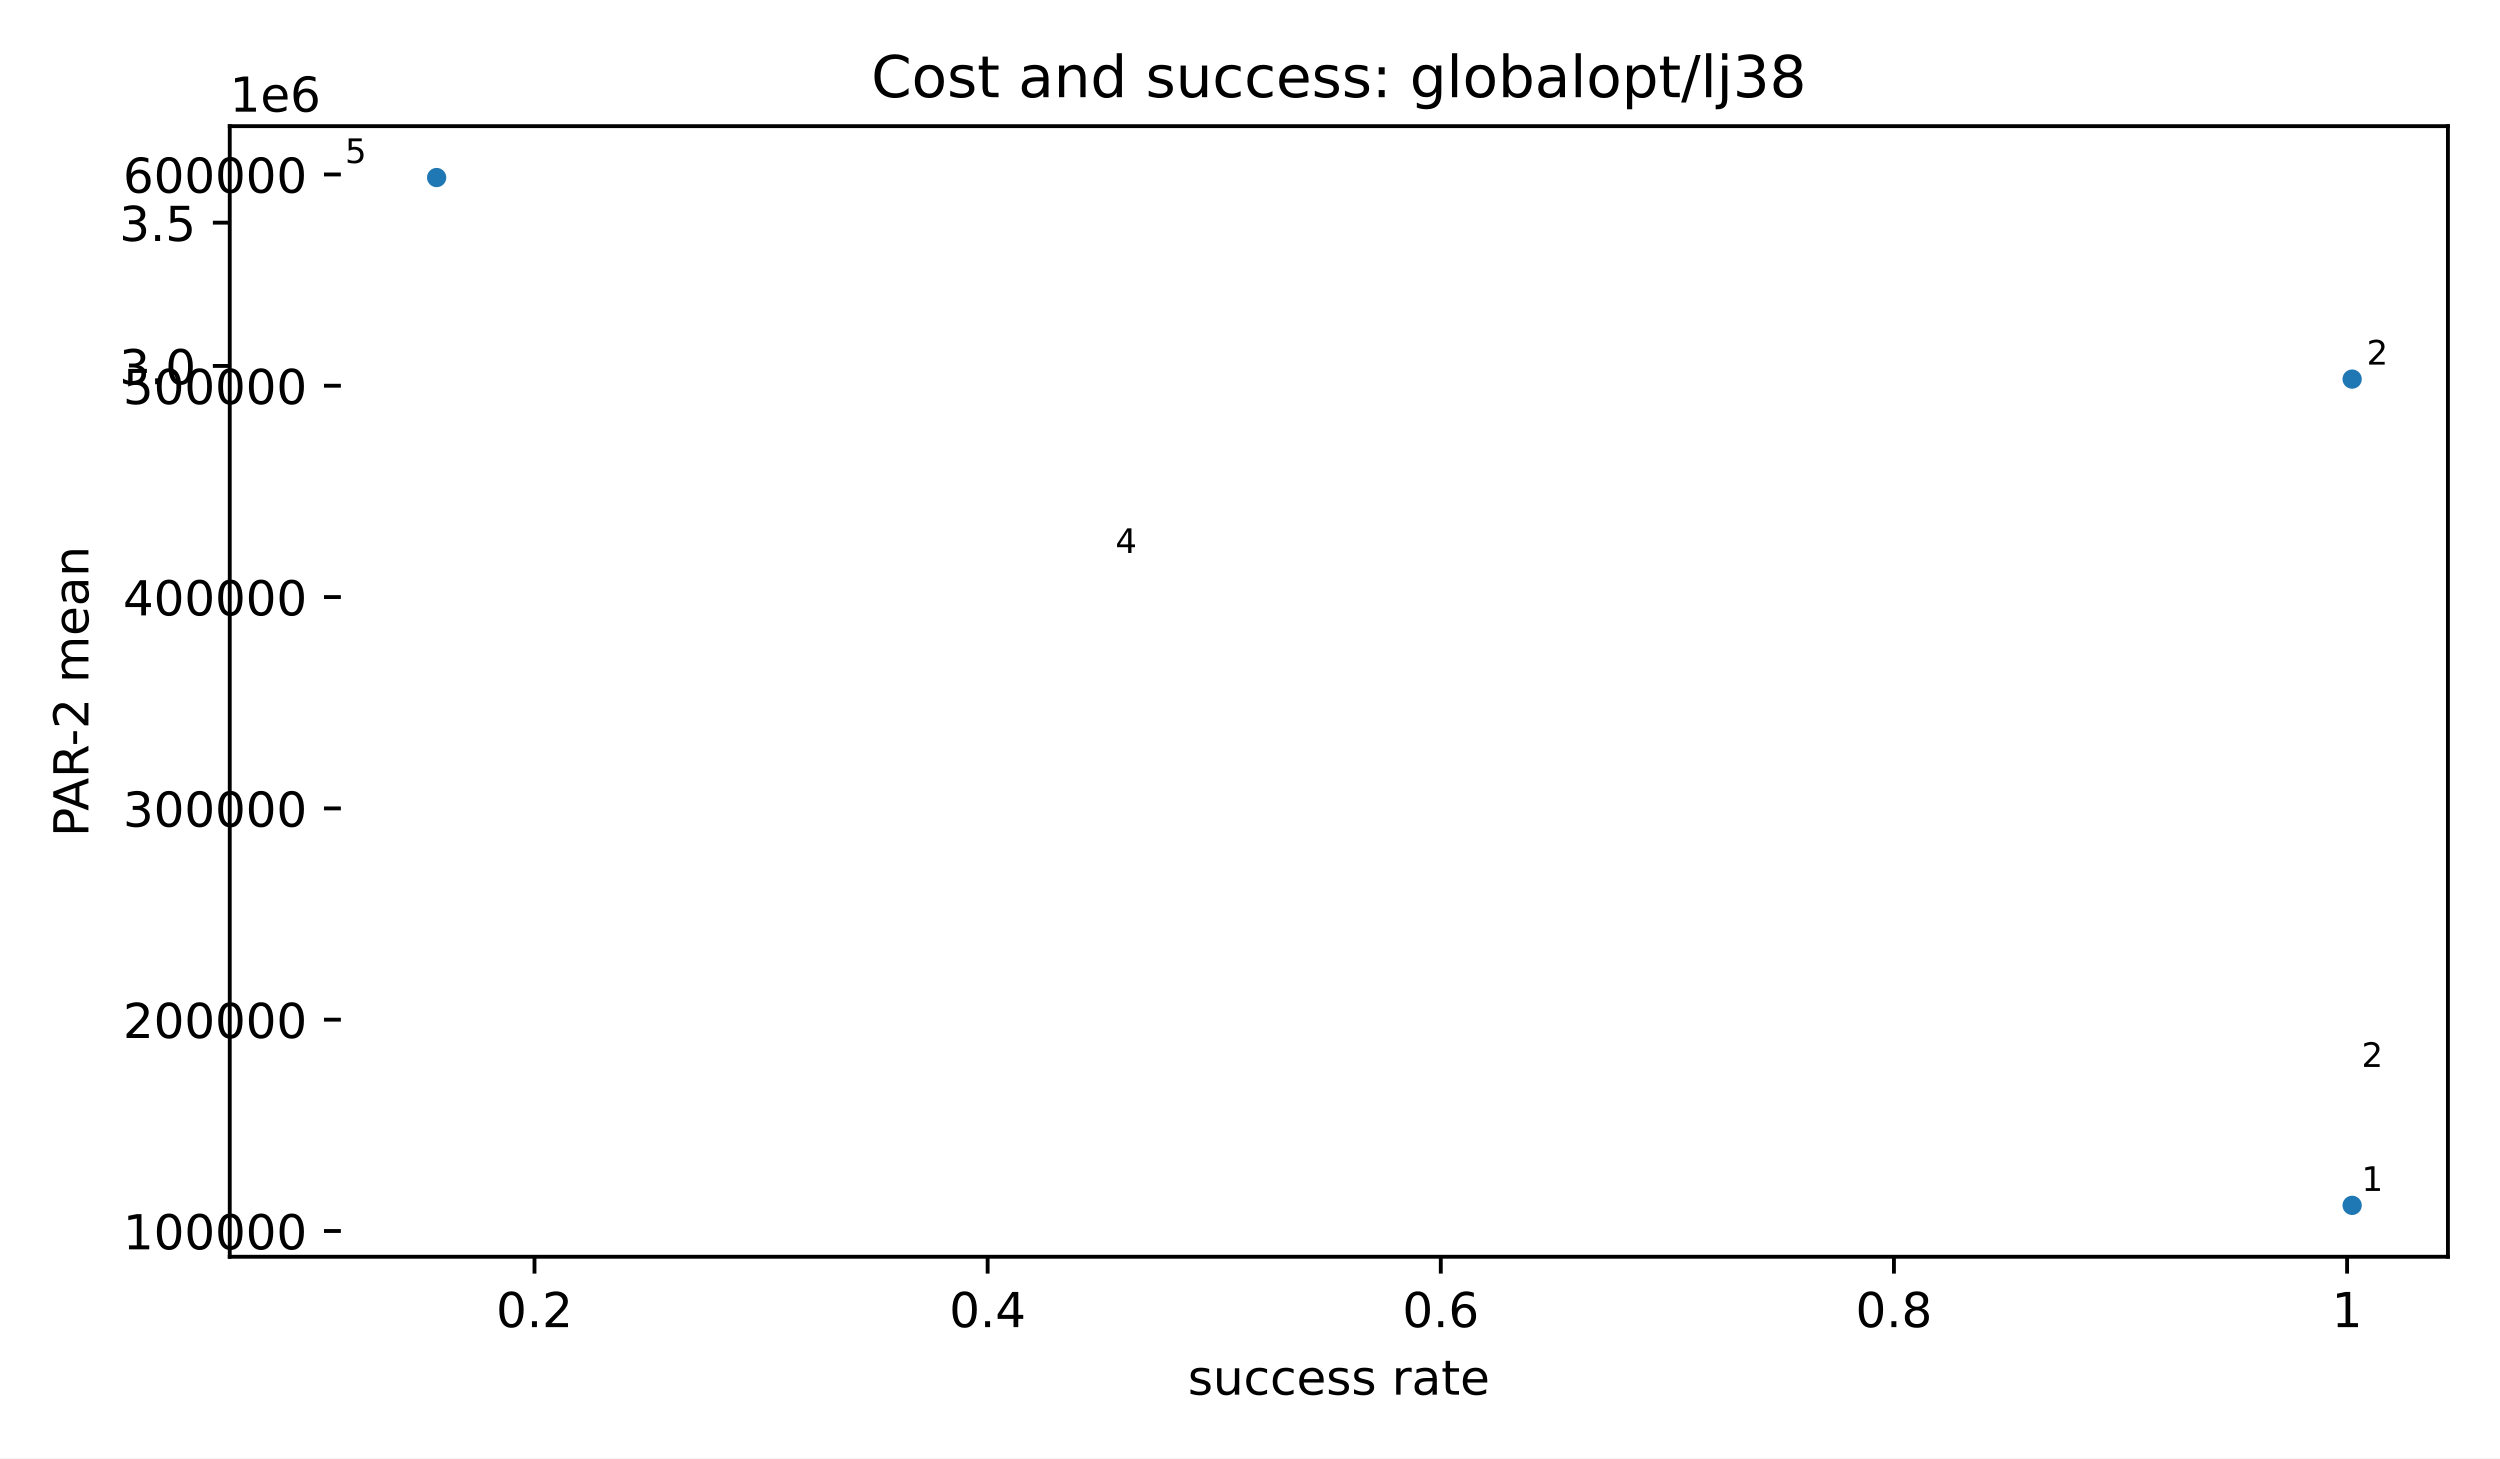
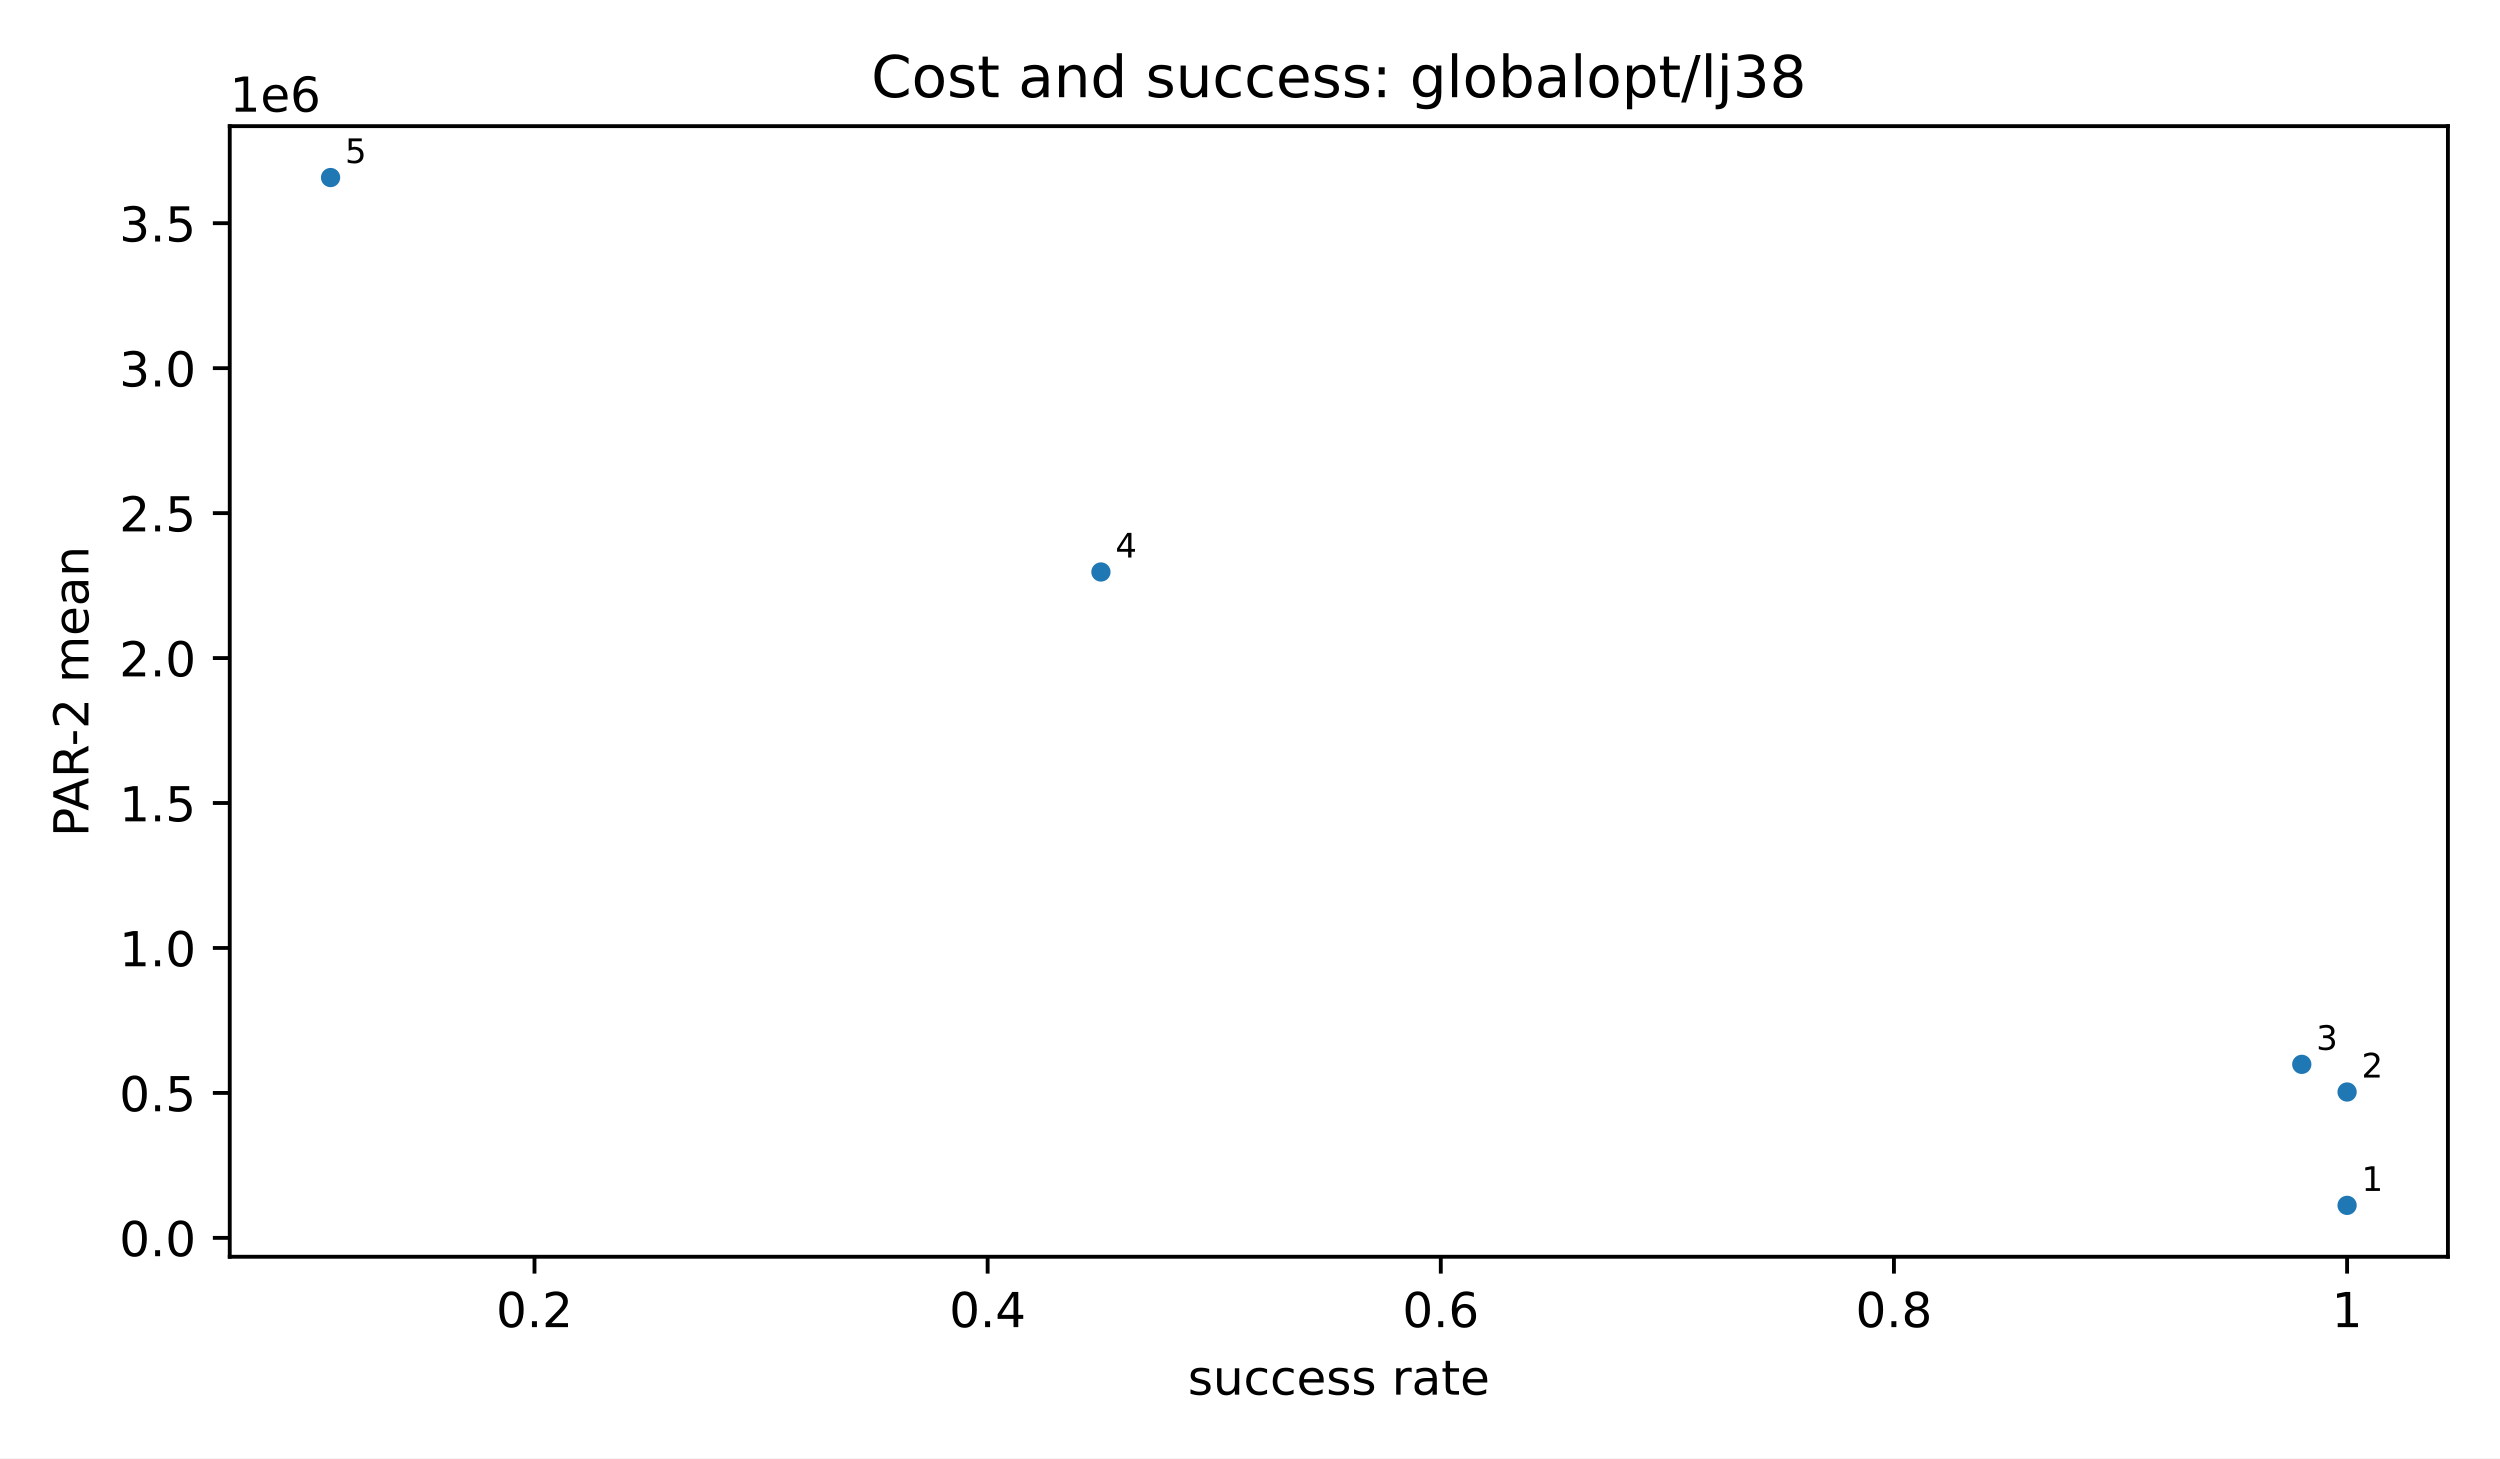
<svg xmlns="http://www.w3.org/2000/svg" xmlns:xlink="http://www.w3.org/1999/xlink" width="518.4pt" height="302.4pt" viewBox="0 0 518.4 302.4" version="1.1">
  <defs>
    <style type="text/css">*{stroke-linejoin: round; stroke-linecap: butt}</style>
  </defs>
  <g id="figure_1">
    <g id="patch_1">
      <path d="M 0 302.4  L 518.4 302.4  L 518.4 0  L 0 0  z " style="fill: #ffffff" />
    </g>
    <g id="axes_1">
      <g id="patch_2">
        <path d="M 47.64 260.6  L 507.6 260.6  L 507.6 26.16  L 47.64 26.16  z " style="fill: #ffffff" />
      </g>
      <g id="PathCollection_1">
        <defs>
          <path id="m2d8934182f" d="M 0 2  C 0.53 2 1.039 1.789 1.414 1.414  C 1.789 1.039 2 0.53 2 0  C 2 -0.53 1.789 -1.039 1.414 -1.414  C 1.039 -1.789 0.53 -2 0 -2  C -0.53 -2 -1.039 -1.789 -1.414 -1.414  C -1.789 -1.039 -2 -0.53 -2 0  C -2 0.53 -1.789 1.039 -1.414 1.414  C -1.039 1.789 -0.53 2 0 2  z " />
        </defs>
-         <g clip-path="url(#p58a81f9ba8)">
-           <use xlink:href="#m2d8934182f" x="487.74" y="249.944" style="fill: #1f77b4" />
-           <use xlink:href="#m2d8934182f" x="487.74" y="78.611" style="fill: #1f77b4" />
-           <use xlink:href="#m2d8934182f" x="90.54" y="36.816" style="fill: #1f77b4" />
+         <g clip-path="url(#p56d7a41fdd)">
+           <use xlink:href="#m2d8934182f" x="486.693" y="249.944" style="fill: #1f77b4" />
+           <use xlink:href="#m2d8934182f" x="486.693" y="226.438" style="fill: #1f77b4" />
+           <use xlink:href="#m2d8934182f" x="477.296" y="220.704" style="fill: #1f77b4" />
+           <use xlink:href="#m2d8934182f" x="228.288" y="118.607" style="fill: #1f77b4" />
+           <use xlink:href="#m2d8934182f" x="68.547" y="36.816" style="fill: #1f77b4" />
        </g>
      </g>
      <g id="matplotlib.axis_1">
        <g id="xtick_1">
          <g id="line2d_1">
            <defs>
              <path id="m8ea4d47d77" d="M 0 0  L 0 3.5  " style="stroke: #000000; stroke-width: 0.8" />
            </defs>
            <g>
              <use xlink:href="#m8ea4d47d77" x="110.832" y="260.6" style="stroke: #000000; stroke-width: 0.8" />
            </g>
          </g>
          <g id="text_1">
            <text style="font-size: 10px; font-family: 'DejaVu Sans', 'Bitstream Vera Sans', 'Computer Modern Sans Serif', 'Lucida Grande', 'Verdana', 'Geneva', 'Lucid', 'Arial', 'Helvetica', 'Avant Garde', sans-serif; text-anchor: middle" x="110.832" y="275.198" transform="rotate(-0 110.8316 275.1977)">0.2</text>
          </g>
        </g>
        <g id="xtick_2">
          <g id="line2d_2">
            <g>
              <use xlink:href="#m8ea4d47d77" x="204.797" y="260.6" style="stroke: #000000; stroke-width: 0.8" />
            </g>
          </g>
          <g id="text_2">
            <text style="font-size: 10px; font-family: 'DejaVu Sans', 'Bitstream Vera Sans', 'Computer Modern Sans Serif', 'Lucida Grande', 'Verdana', 'Geneva', 'Lucid', 'Arial', 'Helvetica', 'Avant Garde', sans-serif; text-anchor: middle" x="204.797" y="275.198" transform="rotate(-0 204.7969 275.1977)">0.4</text>
          </g>
        </g>
        <g id="xtick_3">
          <g id="line2d_3">
            <g>
              <use xlink:href="#m8ea4d47d77" x="298.762" y="260.6" style="stroke: #000000; stroke-width: 0.8" />
            </g>
          </g>
          <g id="text_3">
            <text style="font-size: 10px; font-family: 'DejaVu Sans', 'Bitstream Vera Sans', 'Computer Modern Sans Serif', 'Lucida Grande', 'Verdana', 'Geneva', 'Lucid', 'Arial', 'Helvetica', 'Avant Garde', sans-serif; text-anchor: middle" x="298.762" y="275.198" transform="rotate(-0 298.7622 275.1977)">0.6</text>
          </g>
        </g>
        <g id="xtick_4">
          <g id="line2d_4">
            <g>
              <use xlink:href="#m8ea4d47d77" x="392.727" y="260.6" style="stroke: #000000; stroke-width: 0.8" />
            </g>
          </g>
          <g id="text_4">
            <text style="font-size: 10px; font-family: 'DejaVu Sans', 'Bitstream Vera Sans', 'Computer Modern Sans Serif', 'Lucida Grande', 'Verdana', 'Geneva', 'Lucid', 'Arial', 'Helvetica', 'Avant Garde', sans-serif; text-anchor: middle" x="392.727" y="275.198" transform="rotate(-0 392.7275 275.1977)">0.8</text>
          </g>
        </g>
        <g id="xtick_5">
          <g id="line2d_5">
            <g>
              <use xlink:href="#m8ea4d47d77" x="486.693" y="260.6" style="stroke: #000000; stroke-width: 0.8" />
            </g>
          </g>
          <g id="text_5">
            <text style="font-size: 10px; font-family: 'DejaVu Sans', 'Bitstream Vera Sans', 'Computer Modern Sans Serif', 'Lucida Grande', 'Verdana', 'Geneva', 'Lucid', 'Arial', 'Helvetica', 'Avant Garde', sans-serif; text-anchor: middle" x="486.693" y="275.198" transform="rotate(-0 486.6927 275.1977)">1</text>
          </g>
        </g>
        <g id="text_6">
          <text style="font-size: 10px; font-family: 'DejaVu Sans', 'Bitstream Vera Sans', 'Computer Modern Sans Serif', 'Lucida Grande', 'Verdana', 'Geneva', 'Lucid', 'Arial', 'Helvetica', 'Avant Garde', sans-serif; text-anchor: middle" x="277.62" y="289.198" transform="rotate(-0 277.62 289.1977)">success rate</text>
        </g>
      </g>
      <g id="matplotlib.axis_2">
        <g id="ytick_1">
          <g id="line2d_6">
            <defs>
              <path id="md659df78fa" d="M 0 0  L -3.5 0  " style="stroke: #000000; stroke-width: 0.8" />
            </defs>
            <g>
-               <use xlink:href="#md659df78fa" x="70.68" y="255.261" style="stroke: #000000; stroke-width: 0.8" />
-             </g>
-           </g>
-           <g id="text_11">
-             <text style="font-size: 10px; font-family: 'DejaVu Sans', 'Bitstream Vera Sans', 'Computer Modern Sans Serif', 'Lucida Grande', 'Verdana', 'Geneva', 'Lucid', 'Arial', 'Helvetica', 'Avant Garde', sans-serif; text-anchor: end" x="63.68" y="259.059" transform="rotate(-0 63.68 259.0594)">100000</text>
+               <use xlink:href="#md659df78fa" x="47.64" y="256.684" style="stroke: #000000; stroke-width: 0.8" />
+             </g>
+           </g>
+           <g id="text_7">
+             <text style="font-size: 10px; font-family: 'DejaVu Sans', 'Bitstream Vera Sans', 'Computer Modern Sans Serif', 'Lucida Grande', 'Verdana', 'Geneva', 'Lucid', 'Arial', 'Helvetica', 'Avant Garde', sans-serif; text-anchor: end" x="40.64" y="260.483" transform="rotate(-0 40.64 260.4833)">0.0</text>
          </g>
        </g>
        <g id="ytick_2">
          <g id="line2d_7">
            <g>
-               <use xlink:href="#md659df78fa" x="70.68" y="211.443" style="stroke: #000000; stroke-width: 0.8" />
-             </g>
-           </g>
-           <g id="text_12">
-             <text style="font-size: 10px; font-family: 'DejaVu Sans', 'Bitstream Vera Sans', 'Computer Modern Sans Serif', 'Lucida Grande', 'Verdana', 'Geneva', 'Lucid', 'Arial', 'Helvetica', 'Avant Garde', sans-serif; text-anchor: end" x="63.68" y="215.242" transform="rotate(-0 63.68 215.2417)">200000</text>
+               <use xlink:href="#md659df78fa" x="47.64" y="226.627" style="stroke: #000000; stroke-width: 0.8" />
+             </g>
+           </g>
+           <g id="text_8">
+             <text style="font-size: 10px; font-family: 'DejaVu Sans', 'Bitstream Vera Sans', 'Computer Modern Sans Serif', 'Lucida Grande', 'Verdana', 'Geneva', 'Lucid', 'Arial', 'Helvetica', 'Avant Garde', sans-serif; text-anchor: end" x="40.64" y="230.426" transform="rotate(-0 40.64 230.4263)">0.5</text>
          </g>
        </g>
        <g id="ytick_3">
          <g id="line2d_8">
            <g>
-               <use xlink:href="#md659df78fa" x="70.68" y="167.625" style="stroke: #000000; stroke-width: 0.8" />
-             </g>
-           </g>
-           <g id="text_13">
-             <text style="font-size: 10px; font-family: 'DejaVu Sans', 'Bitstream Vera Sans', 'Computer Modern Sans Serif', 'Lucida Grande', 'Verdana', 'Geneva', 'Lucid', 'Arial', 'Helvetica', 'Avant Garde', sans-serif; text-anchor: end" x="63.68" y="171.424" transform="rotate(-0 63.68 171.4241)">300000</text>
+               <use xlink:href="#md659df78fa" x="47.64" y="196.571" style="stroke: #000000; stroke-width: 0.8" />
+             </g>
+           </g>
+           <g id="text_9">
+             <text style="font-size: 10px; font-family: 'DejaVu Sans', 'Bitstream Vera Sans', 'Computer Modern Sans Serif', 'Lucida Grande', 'Verdana', 'Geneva', 'Lucid', 'Arial', 'Helvetica', 'Avant Garde', sans-serif; text-anchor: end" x="40.64" y="200.369" transform="rotate(-0 40.64 200.3694)">1.0</text>
          </g>
        </g>
        <g id="ytick_4">
          <g id="line2d_9">
            <g>
-               <use xlink:href="#md659df78fa" x="70.68" y="123.808" style="stroke: #000000; stroke-width: 0.8" />
-             </g>
-           </g>
-           <g id="text_14">
-             <text style="font-size: 10px; font-family: 'DejaVu Sans', 'Bitstream Vera Sans', 'Computer Modern Sans Serif', 'Lucida Grande', 'Verdana', 'Geneva', 'Lucid', 'Arial', 'Helvetica', 'Avant Garde', sans-serif; text-anchor: end" x="63.68" y="127.606" transform="rotate(-0 63.68 127.6065)">400000</text>
+               <use xlink:href="#md659df78fa" x="47.64" y="166.514" style="stroke: #000000; stroke-width: 0.8" />
+             </g>
+           </g>
+           <g id="text_10">
+             <text style="font-size: 10px; font-family: 'DejaVu Sans', 'Bitstream Vera Sans', 'Computer Modern Sans Serif', 'Lucida Grande', 'Verdana', 'Geneva', 'Lucid', 'Arial', 'Helvetica', 'Avant Garde', sans-serif; text-anchor: end" x="40.64" y="170.312" transform="rotate(-0 40.64 170.3124)">1.5</text>
          </g>
        </g>
        <g id="ytick_5">
          <g id="line2d_10">
            <g>
-               <use xlink:href="#md659df78fa" x="70.68" y="79.99" style="stroke: #000000; stroke-width: 0.8" />
-             </g>
-           </g>
-           <g id="text_15">
-             <text style="font-size: 10px; font-family: 'DejaVu Sans', 'Bitstream Vera Sans', 'Computer Modern Sans Serif', 'Lucida Grande', 'Verdana', 'Geneva', 'Lucid', 'Arial', 'Helvetica', 'Avant Garde', sans-serif; text-anchor: end" x="63.68" y="83.789" transform="rotate(-0 63.68 83.78884)">500000</text>
+               <use xlink:href="#md659df78fa" x="47.64" y="136.457" style="stroke: #000000; stroke-width: 0.8" />
+             </g>
+           </g>
+           <g id="text_11">
+             <text style="font-size: 10px; font-family: 'DejaVu Sans', 'Bitstream Vera Sans', 'Computer Modern Sans Serif', 'Lucida Grande', 'Verdana', 'Geneva', 'Lucid', 'Arial', 'Helvetica', 'Avant Garde', sans-serif; text-anchor: end" x="40.64" y="140.255" transform="rotate(-0 40.64 140.2554)">2.0</text>
          </g>
        </g>
        <g id="ytick_6">
          <g id="line2d_11">
            <g>
-               <use xlink:href="#md659df78fa" x="70.68" y="36.172" style="stroke: #000000; stroke-width: 0.8" />
-             </g>
-           </g>
-           <g id="text_16">
-             <text style="font-size: 10px; font-family: 'DejaVu Sans', 'Bitstream Vera Sans', 'Computer Modern Sans Serif', 'Lucida Grande', 'Verdana', 'Geneva', 'Lucid', 'Arial', 'Helvetica', 'Avant Garde', sans-serif; text-anchor: end" x="63.68" y="39.971" transform="rotate(-0 63.68 39.97121)">600000</text>
+               <use xlink:href="#md659df78fa" x="47.64" y="106.4" style="stroke: #000000; stroke-width: 0.8" />
+             </g>
+           </g>
+           <g id="text_12">
+             <text style="font-size: 10px; font-family: 'DejaVu Sans', 'Bitstream Vera Sans', 'Computer Modern Sans Serif', 'Lucida Grande', 'Verdana', 'Geneva', 'Lucid', 'Arial', 'Helvetica', 'Avant Garde', sans-serif; text-anchor: end" x="40.64" y="110.198" transform="rotate(-0 40.64 110.1984)">2.5</text>
          </g>
        </g>
        <g id="ytick_7">
          <g id="line2d_12">
            <g>
-               <use xlink:href="#md659df78fa" x="47.64" y="75.885" style="stroke: #000000; stroke-width: 0.8" />
+               <use xlink:href="#md659df78fa" x="47.64" y="76.343" style="stroke: #000000; stroke-width: 0.8" />
            </g>
          </g>
          <g id="text_13">
-             <text style="font-size: 10px; font-family: 'DejaVu Sans', 'Bitstream Vera Sans', 'Computer Modern Sans Serif', 'Lucida Grande', 'Verdana', 'Geneva', 'Lucid', 'Arial', 'Helvetica', 'Avant Garde', sans-serif; text-anchor: end" x="40.64" y="79.684" transform="rotate(-0 40.64 79.68418)">3.0</text>
+             <text style="font-size: 10px; font-family: 'DejaVu Sans', 'Bitstream Vera Sans', 'Computer Modern Sans Serif', 'Lucida Grande', 'Verdana', 'Geneva', 'Lucid', 'Arial', 'Helvetica', 'Avant Garde', sans-serif; text-anchor: end" x="40.64" y="80.141" transform="rotate(-0 40.64 80.14148)">3.0</text>
          </g>
        </g>
        <g id="ytick_8">
          <g id="line2d_13">
            <g>
-               <use xlink:href="#md659df78fa" x="47.64" y="46.176" style="stroke: #000000; stroke-width: 0.8" />
+               <use xlink:href="#md659df78fa" x="47.64" y="46.286" style="stroke: #000000; stroke-width: 0.8" />
            </g>
          </g>
          <g id="text_14">
-             <text style="font-size: 10px; font-family: 'DejaVu Sans', 'Bitstream Vera Sans', 'Computer Modern Sans Serif', 'Lucida Grande', 'Verdana', 'Geneva', 'Lucid', 'Arial', 'Helvetica', 'Avant Garde', sans-serif; text-anchor: end" x="40.64" y="49.975" transform="rotate(-0 40.64 49.97495)">3.5</text>
+             <text style="font-size: 10px; font-family: 'DejaVu Sans', 'Bitstream Vera Sans', 'Computer Modern Sans Serif', 'Lucida Grande', 'Verdana', 'Geneva', 'Lucid', 'Arial', 'Helvetica', 'Avant Garde', sans-serif; text-anchor: end" x="40.64" y="50.085" transform="rotate(-0 40.64 50.08451)">3.5</text>
          </g>
        </g>
        <g id="text_15">
          <text style="font-size: 10px; font-family: 'DejaVu Sans', 'Bitstream Vera Sans', 'Computer Modern Sans Serif', 'Lucida Grande', 'Verdana', 'Geneva', 'Lucid', 'Arial', 'Helvetica', 'Avant Garde', sans-serif; text-anchor: middle" x="18.335" y="143.38" transform="rotate(-90 18.33453 143.38)">PAR-2 mean</text>
        </g>
        <g id="text_16">
          <text style="font-size: 10px; font-family: 'DejaVu Sans', 'Bitstream Vera Sans', 'Computer Modern Sans Serif', 'Lucida Grande', 'Verdana', 'Geneva', 'Lucid', 'Arial', 'Helvetica', 'Avant Garde', sans-serif; text-anchor: start" x="47.64" y="23.16" transform="rotate(-0 47.64 23.16)">1e6</text>
        </g>
      </g>
      <g id="patch_3">
        <path d="M 47.64 260.6  L 47.64 26.16  " style="fill: none; stroke: #000000; stroke-width: 0.8; stroke-linejoin: miter; stroke-linecap: square" />
      </g>
      <g id="patch_4">
        <path d="M 507.6 260.6  L 507.6 26.16  " style="fill: none; stroke: #000000; stroke-width: 0.8; stroke-linejoin: miter; stroke-linecap: square" />
      </g>
      <g id="patch_5">
        <path d="M 47.64 260.6  L 507.6 260.6  " style="fill: none; stroke: #000000; stroke-width: 0.8; stroke-linejoin: miter; stroke-linecap: square" />
      </g>
      <g id="patch_6">
        <path d="M 47.64 26.16  L 507.6 26.16  " style="fill: none; stroke: #000000; stroke-width: 0.8; stroke-linejoin: miter; stroke-linecap: square" />
      </g>
      <g id="text_17">
        <text style="font-size: 7px; font-family: 'DejaVu Sans', 'Bitstream Vera Sans', 'Computer Modern Sans Serif', 'Lucida Grande', 'Verdana', 'Geneva', 'Lucid', 'Arial', 'Helvetica', 'Avant Garde', sans-serif; text-anchor: start" x="489.693" y="246.944" transform="rotate(-0 489.6927 246.9436)">1</text>
      </g>
      <g id="text_18">
-         <text style="font-size: 7px; font-family: 'DejaVu Sans', 'Bitstream Vera Sans', 'Computer Modern Sans Serif', 'Lucida Grande', 'Verdana', 'Geneva', 'Lucid', 'Arial', 'Helvetica', 'Avant Garde', sans-serif; text-anchor: start" x="489.693" y="221.245" transform="rotate(-0 489.6927 221.2445)">2</text>
+         <text style="font-size: 7px; font-family: 'DejaVu Sans', 'Bitstream Vera Sans', 'Computer Modern Sans Serif', 'Lucida Grande', 'Verdana', 'Geneva', 'Lucid', 'Arial', 'Helvetica', 'Avant Garde', sans-serif; text-anchor: start" x="489.693" y="223.438" transform="rotate(-0 489.6927 223.4384)">2</text>
      </g>
      <g id="text_19">
-         <text style="font-size: 7px; font-family: 'DejaVu Sans', 'Bitstream Vera Sans', 'Computer Modern Sans Serif', 'Lucida Grande', 'Verdana', 'Geneva', 'Lucid', 'Arial', 'Helvetica', 'Avant Garde', sans-serif; text-anchor: start" x="490.74" y="75.611" transform="rotate(-0 490.74 75.6115)">2</text>
+         <text style="font-size: 7px; font-family: 'DejaVu Sans', 'Bitstream Vera Sans', 'Computer Modern Sans Serif', 'Lucida Grande', 'Verdana', 'Geneva', 'Lucid', 'Arial', 'Helvetica', 'Avant Garde', sans-serif; text-anchor: start" x="480.296" y="217.704" transform="rotate(-0 480.2962 217.7044)">3</text>
      </g>
      <g id="text_20">
-         <text style="font-size: 7px; font-family: 'DejaVu Sans', 'Bitstream Vera Sans', 'Computer Modern Sans Serif', 'Lucida Grande', 'Verdana', 'Geneva', 'Lucid', 'Arial', 'Helvetica', 'Avant Garde', sans-serif; text-anchor: start" x="231.288" y="114.661" transform="rotate(-0 231.2882 114.6611)">4</text>
+         <text style="font-size: 7px; font-family: 'DejaVu Sans', 'Bitstream Vera Sans', 'Computer Modern Sans Serif', 'Lucida Grande', 'Verdana', 'Geneva', 'Lucid', 'Arial', 'Helvetica', 'Avant Garde', sans-serif; text-anchor: start" x="231.288" y="115.607" transform="rotate(-0 231.2882 115.6074)">4</text>
      </g>
      <g id="text_21">
        <text style="font-size: 7px; font-family: 'DejaVu Sans', 'Bitstream Vera Sans', 'Computer Modern Sans Serif', 'Lucida Grande', 'Verdana', 'Geneva', 'Lucid', 'Arial', 'Helvetica', 'Avant Garde', sans-serif; text-anchor: start" x="71.547" y="33.816" transform="rotate(-0 71.54727 33.81636)">5</text>
      </g>
      <g id="text_22">
        <text style="font-size: 12px; font-family: 'DejaVu Sans', 'Bitstream Vera Sans', 'Computer Modern Sans Serif', 'Lucida Grande', 'Verdana', 'Geneva', 'Lucid', 'Arial', 'Helvetica', 'Avant Garde', sans-serif; text-anchor: middle" x="277.62" y="20.16" transform="rotate(-0 277.62 20.16)">Cost and success: globalopt/lj38</text>
      </g>
    </g>
  </g>
  <defs>
    <clipPath id="p56d7a41fdd">
      <rect x="47.64" y="26.16" width="459.96" height="234.44" />
    </clipPath>
  </defs>
</svg>
